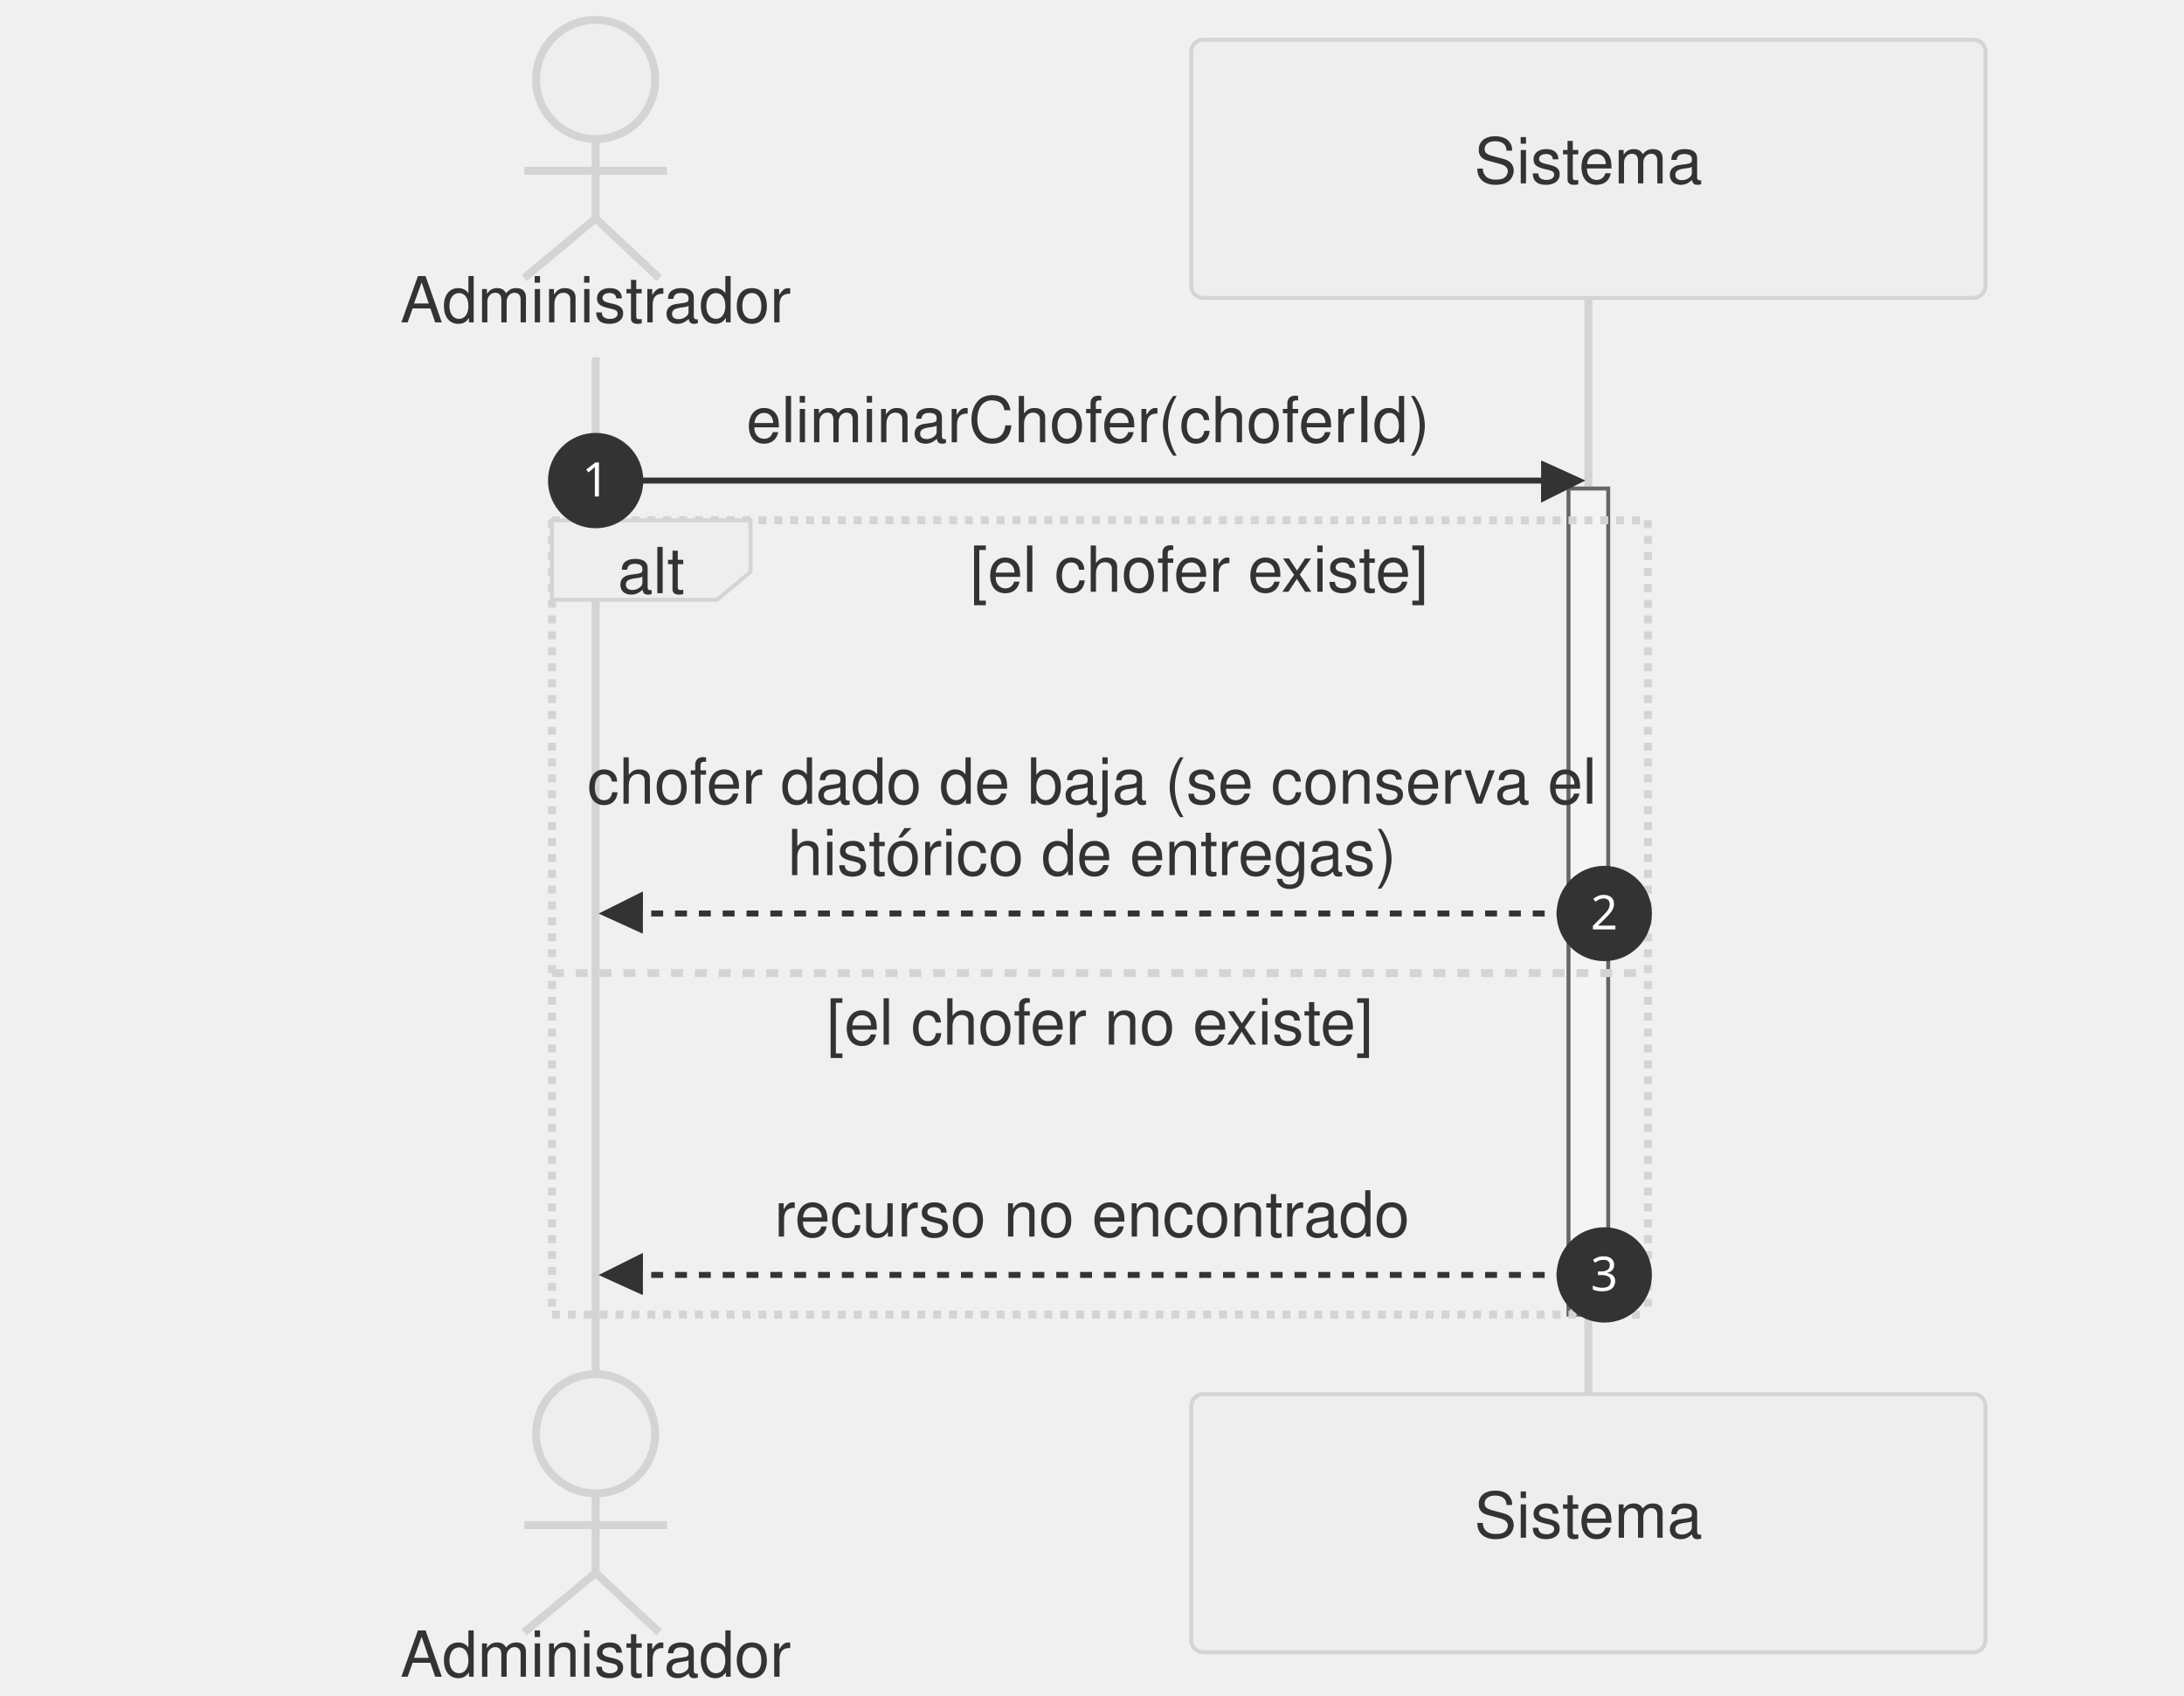
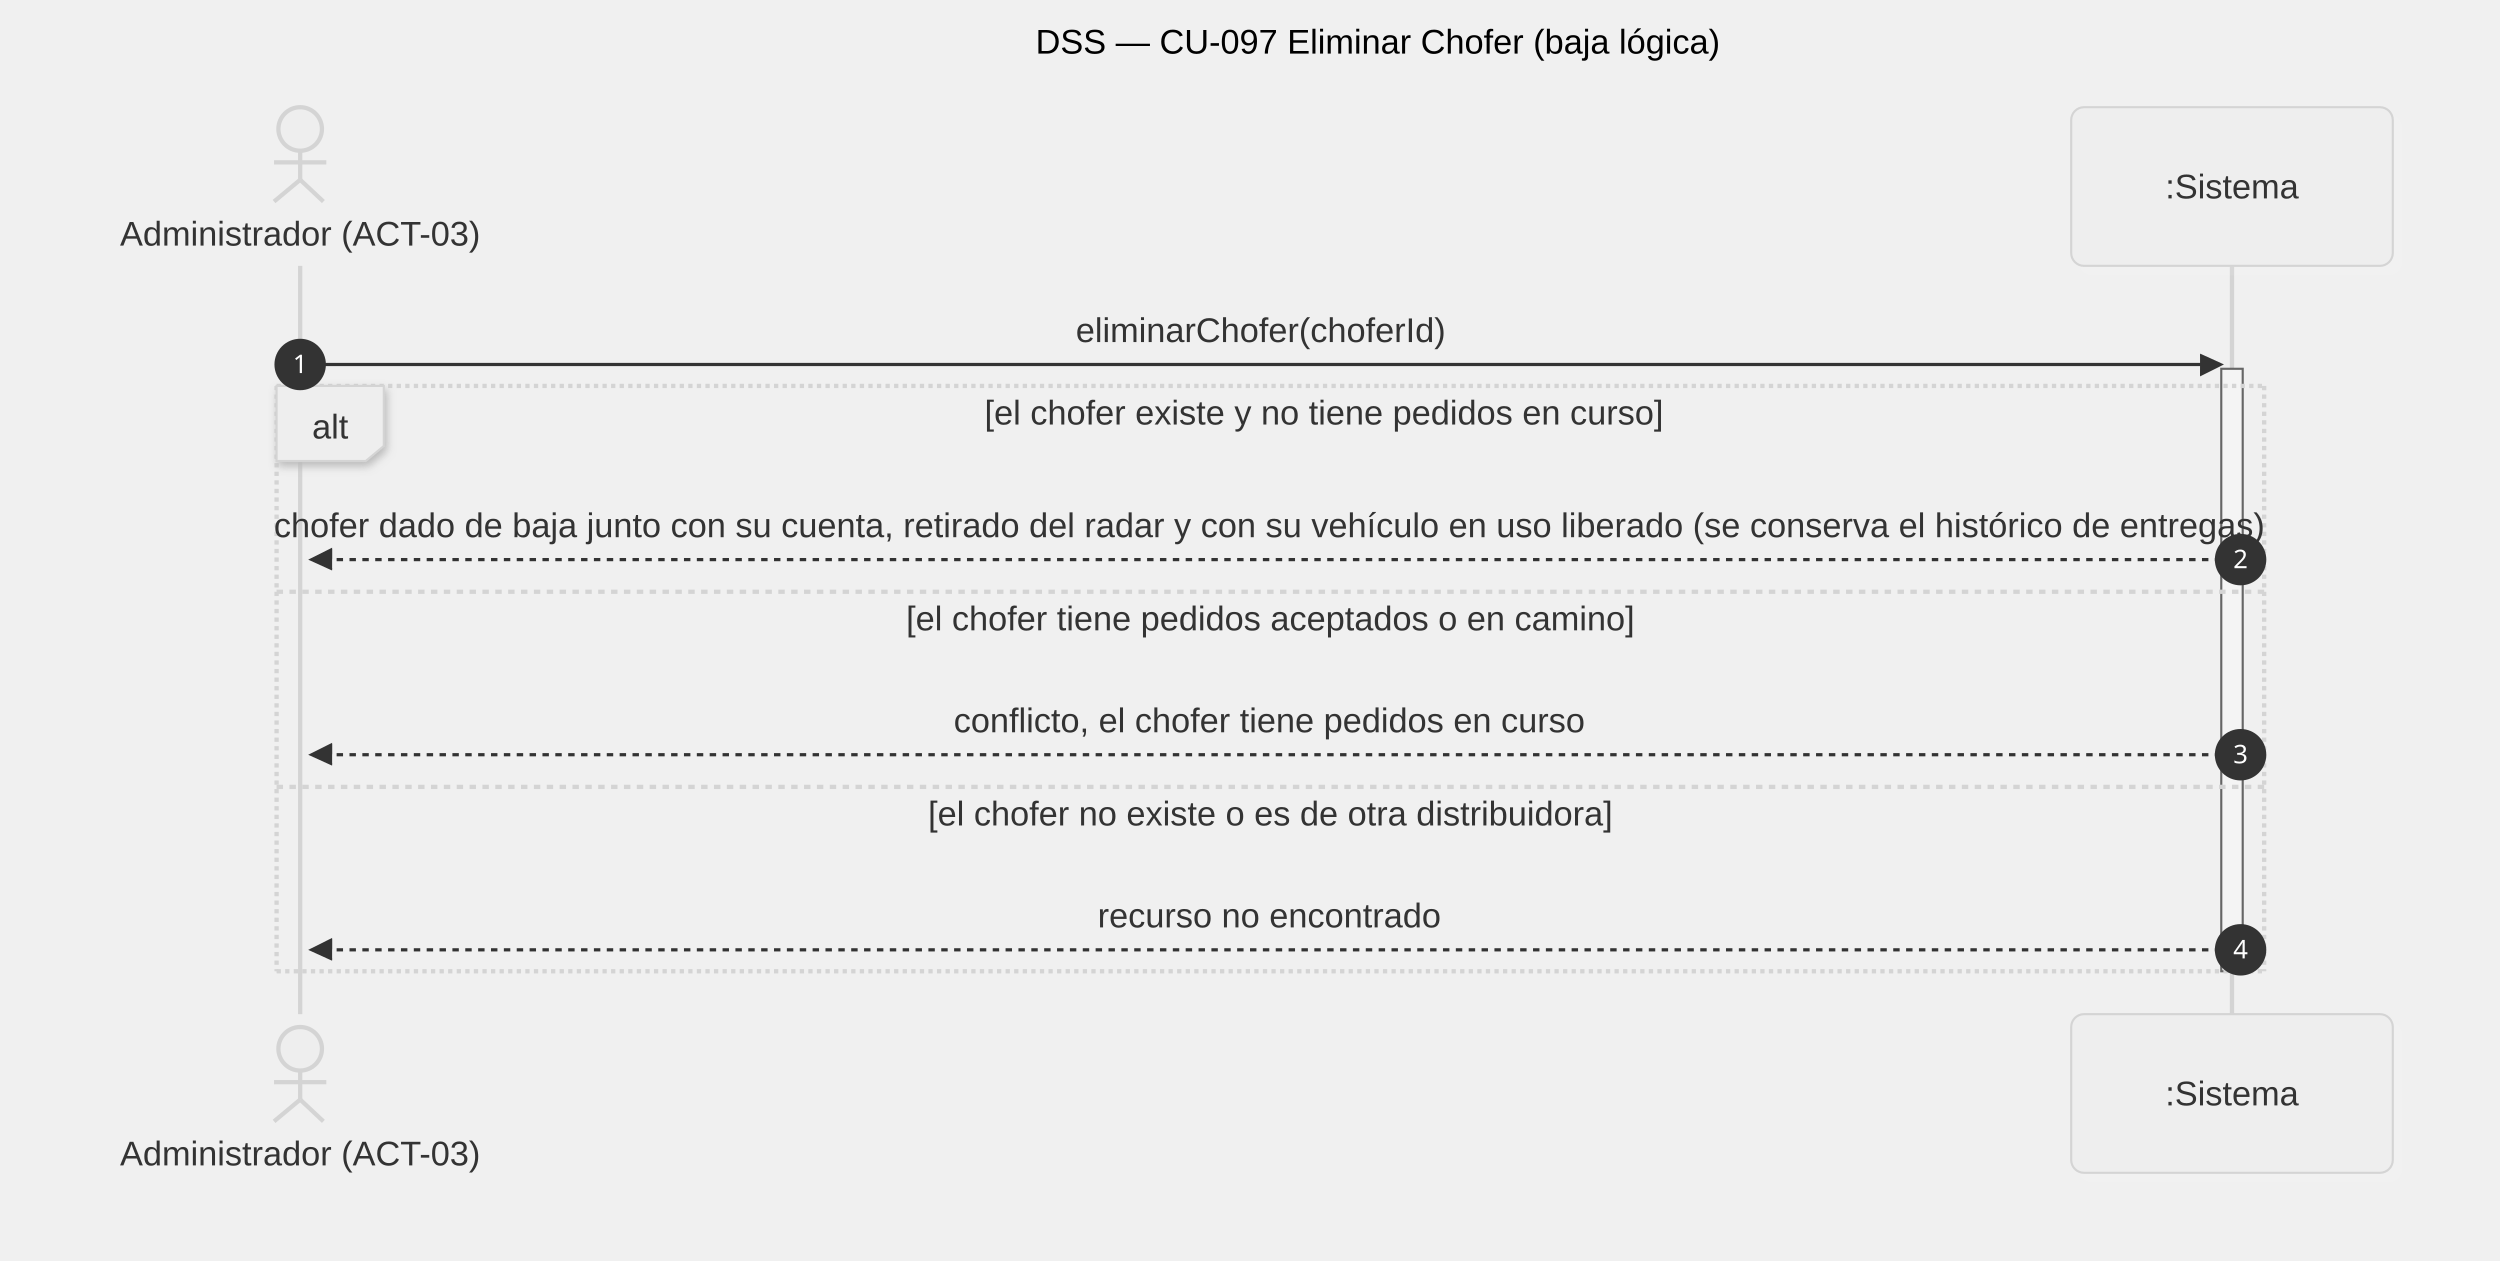
- <svg xmlns="http://www.w3.org/2000/svg" id="my-svg" width="550" height="427" viewBox="-50 -10 550 427" role="graphics-document document" aria-roledescription="sequence" style="background-color: transparent;">
+ <svg xmlns="http://www.w3.org/2000/svg" id="my-svg" width="100%" style="max-width: 1166px; background-color: transparent;" viewBox="-50 -50 1166 588" role="graphics-document document" aria-roledescription="sequence">
  <g>
-     <rect x="250" y="341" fill="#eaeaea" stroke="#666" width="200" height="65" name="SIS" rx="3" ry="3" class="actor actor-bottom" />
-     <text x="350" y="373.5" dominant-baseline="central" alignment-baseline="central" class="actor actor-box" style="text-anchor: middle; font-size: 16px; font-weight: 400; font-family: Helvetica, Arial, sans-serif;">
-       <tspan x="350" dy="0">Sistema</tspan>
+     <rect x="916" y="423" fill="#eaeaea" stroke="#666" width="150" height="74" name="SIS" rx="6" ry="6" class="actor actor-bottom" data-look="neo" filter="url(#my-svg-drop-shadow)" />
+     <text x="991" y="460" dominant-baseline="central" alignment-baseline="central" class="actor actor-box" style="text-anchor: middle; font-size: 16px; font-weight: 400;">
+       <tspan x="991" dy="0">:Sistema</tspan>
    </text>
  </g>
  <g />
  <g>
-     <line id="actor1" x1="350" y1="65" x2="350" y2="341" class="actor-line 200" stroke-width="0.5px" stroke="#999" name="SIS" data-et="life-line" data-id="SIS" />
-     <g id="root-1" data-et="participant" data-type="participant" data-id="SIS">
-       <rect x="250" y="0" fill="#eaeaea" stroke="#666" width="200" height="65" name="SIS" rx="3" ry="3" class="actor actor-top" />
-       <text x="350" y="32.5" dominant-baseline="central" alignment-baseline="central" class="actor actor-box" style="text-anchor: middle; font-size: 16px; font-weight: 400; font-family: Helvetica, Arial, sans-serif;">
-         <tspan x="350" dy="0">Sistema</tspan>
+     <line id="actor1" x1="991" y1="74" x2="991" y2="423" class="actor-line 200" stroke-width="0.5px" stroke="#999" name="SIS" data-et="life-line" data-id="SIS" />
+     <g id="root-1" data-look="neo" data-et="participant" data-type="participant" data-id="SIS">
+       <rect x="916" y="0" fill="#eaeaea" stroke="#666" width="150" height="74" name="SIS" rx="6" ry="6" class="actor actor-top" data-look="neo" filter="url(#my-svg-drop-shadow)" />
+       <text x="991" y="37" dominant-baseline="central" alignment-baseline="central" class="actor actor-box" style="text-anchor: middle; font-size: 16px; font-weight: 400;">
+         <tspan x="991" dy="0">:Sistema</tspan>
      </text>
    </g>
  </g>
  <g>
-     <line id="actor0" x1="100" y1="80" x2="100" y2="341" class="actor-line 200" stroke-width="0.5px" stroke="#999" name="ADM" data-et="life-line" data-id="ADM" />
+     <line id="actor0" x1="90" y1="74" x2="90" y2="423" class="actor-line 200" stroke-width="0.5px" stroke="#999" name="ADM" data-et="life-line" data-id="ADM" />
  </g>
-   <style>#my-svg{font-family:Helvetica,Arial,sans-serif;font-size:16px;fill:#000000;}@keyframes edge-animation-frame{from{stroke-dashoffset:0;}}@keyframes dash{to{stroke-dashoffset:0;}}#my-svg .edge-animation-slow{stroke-dasharray:9,5!important;stroke-dashoffset:900;animation:dash 50s linear infinite;stroke-linecap:round;}#my-svg .edge-animation-fast{stroke-dasharray:9,5!important;stroke-dashoffset:900;animation:dash 20s linear infinite;stroke-linecap:round;}#my-svg .error-icon{fill:#552222;}#my-svg .error-text{fill:#552222;stroke:#552222;}#my-svg .edge-thickness-normal{stroke-width:1px;}#my-svg .edge-thickness-thick{stroke-width:3.5px;}#my-svg .edge-pattern-solid{stroke-dasharray:0;}#my-svg .edge-thickness-invisible{stroke-width:0;fill:none;}#my-svg .edge-pattern-dashed{stroke-dasharray:3;}#my-svg .edge-pattern-dotted{stroke-dasharray:2;}#my-svg .marker{fill:#666;stroke:#666;}#my-svg .marker.cross{stroke:#666;}#my-svg svg{font-family:Helvetica,Arial,sans-serif;font-size:16px;}#my-svg p{margin:0;}#my-svg .actor{stroke:hsl(0, 0%, 83%);fill:#eee;stroke-width:1;}#my-svg rect.actor.outer-path[data-look="neo"]{filter:drop-shadow( 1px 2px 2px rgba(185,185,185,1));}#my-svg rect.note[data-look="neo"]{stroke:#999;fill:#666;filter:drop-shadow( 1px 2px 2px rgba(185,185,185,1));}#my-svg text.actor&gt;tspan{fill:#333;stroke:none;}#my-svg .actor-line{stroke:hsl(0, 0%, 83%);}#my-svg .innerArc{stroke-width:1.5;stroke-dasharray:none;}#my-svg .messageLine0{stroke-width:1.5;stroke-dasharray:none;stroke:#333;}#my-svg .messageLine1{stroke-width:1.5;stroke-dasharray:2,2;stroke:#333;}#my-svg [id$="-arrowhead"] path{fill:#333;stroke:#333;}#my-svg .sequenceNumber{fill:white;}#my-svg [id$="-sequencenumber"]{fill:#333;}#my-svg [id$="-crosshead"] path{fill:#333;stroke:#333;}#my-svg .messageText{fill:#333;stroke:none;}#my-svg .labelBox{stroke:hsl(0, 0%, 83%);fill:#eee;filter:none;}#my-svg .labelText,#my-svg .labelText&gt;tspan{fill:#333;stroke:none;}#my-svg .loopText,#my-svg .loopText&gt;tspan{fill:#333;stroke:none;}#my-svg .sectionTitle,#my-svg .sectionTitle&gt;tspan{fill:#333;stroke:none;}#my-svg .loopLine{stroke-width:2px;stroke-dasharray:2,2;stroke:hsl(0, 0%, 83%);fill:hsl(0, 0%, 83%);}#my-svg .note{stroke:#999;fill:#666;}#my-svg .noteText,#my-svg .noteText&gt;tspan{fill:#fff;stroke:none;font-weight:normal;}#my-svg .activation0{fill:#f4f4f4;stroke:#666;}#my-svg .activation1{fill:#f4f4f4;stroke:#666;}#my-svg .activation2{fill:#f4f4f4;stroke:#666;}#my-svg .actorPopupMenu{position:absolute;}#my-svg .actorPopupMenuPanel{position:absolute;fill:#eee;box-shadow:0px 8px 16px 0px rgba(0,0,0,0.2);filter:drop-shadow(3px 5px 2px rgb(0 0 0 / 0.4));}#my-svg .actor-man circle,#my-svg line{fill:#eee;stroke-width:2px;}#my-svg g rect.rect{filter:drop-shadow( 1px 2px 2px rgba(185,185,185,1));stroke:#999;}#my-svg .node .neo-node{stroke:#999;}#my-svg [data-look="neo"].node rect,#my-svg [data-look="neo"].cluster rect,#my-svg [data-look="neo"].node polygon{stroke:url(#my-svg-gradient);filter:drop-shadow( 1px 2px 2px rgba(185,185,185,1));}#my-svg [data-look="neo"].swimlane.cluster rect{filter:none;}#my-svg [data-look="neo"].node path{stroke:url(#my-svg-gradient);stroke-width:1px;}#my-svg [data-look="neo"].node .outer-path{filter:drop-shadow( 1px 2px 2px rgba(185,185,185,1));}#my-svg [data-look="neo"].node .neo-line path{stroke:#999;filter:none;}#my-svg [data-look="neo"].node circle{stroke:url(#my-svg-gradient);filter:drop-shadow( 1px 2px 2px rgba(185,185,185,1));}#my-svg [data-look="neo"].node circle .state-start{fill:#000000;}#my-svg [data-look="neo"].icon-shape .icon{fill:url(#my-svg-gradient);filter:drop-shadow( 1px 2px 2px rgba(185,185,185,1));}#my-svg [data-look="neo"].icon-shape .icon-neo path{stroke:url(#my-svg-gradient);filter:drop-shadow( 1px 2px 2px rgba(185,185,185,1));}#my-svg :root{--mermaid-font-family:Helvetica,Arial,sans-serif;}</style>
+   <style>#my-svg{font-family:"trebuchet ms",verdana,arial,sans-serif;font-size:16px;fill:#000000;}@keyframes edge-animation-frame{from{stroke-dashoffset:0;}}@keyframes dash{to{stroke-dashoffset:0;}}#my-svg .edge-animation-slow{stroke-dasharray:9,5!important;stroke-dashoffset:900;animation:dash 50s linear infinite;stroke-linecap:round;}#my-svg .edge-animation-fast{stroke-dasharray:9,5!important;stroke-dashoffset:900;animation:dash 20s linear infinite;stroke-linecap:round;}#my-svg .error-icon{fill:#552222;}#my-svg .error-text{fill:#552222;stroke:#552222;}#my-svg .edge-thickness-normal{stroke-width:1px;}#my-svg .edge-thickness-thick{stroke-width:3.5px;}#my-svg .edge-pattern-solid{stroke-dasharray:0;}#my-svg .edge-thickness-invisible{stroke-width:0;fill:none;}#my-svg .edge-pattern-dashed{stroke-dasharray:3;}#my-svg .edge-pattern-dotted{stroke-dasharray:2;}#my-svg .marker{fill:#666;stroke:#666;}#my-svg .marker.cross{stroke:#666;}#my-svg svg{font-family:"trebuchet ms",verdana,arial,sans-serif;font-size:16px;}#my-svg p{margin:0;}#my-svg .actor{stroke:hsl(0, 0%, 83%);fill:#eee;stroke-width:1;}#my-svg rect.actor.outer-path[data-look="neo"]{filter:drop-shadow( 1px 2px 2px rgba(185,185,185,1));}#my-svg rect.note[data-look="neo"]{stroke:#999;fill:#666;filter:drop-shadow( 1px 2px 2px rgba(185,185,185,1));}#my-svg text.actor&gt;tspan{fill:#333;stroke:none;}#my-svg .actor-line{stroke:hsl(0, 0%, 83%);}#my-svg .innerArc{stroke-width:1.5;stroke-dasharray:none;}#my-svg .messageLine0{stroke-width:1.5;stroke-dasharray:none;stroke:#333;}#my-svg .messageLine1{stroke-width:1.5;stroke-dasharray:2,2;stroke:#333;}#my-svg [id$="-arrowhead"] path{fill:#333;stroke:#333;}#my-svg .sequenceNumber{fill:white;}#my-svg [id$="-sequencenumber"]{fill:#333;}#my-svg [id$="-crosshead"] path{fill:#333;stroke:#333;}#my-svg .messageText{fill:#333;stroke:none;}#my-svg .labelBox{stroke:hsl(0, 0%, 83%);fill:#eee;filter:drop-shadow( 1px 2px 2px rgba(185,185,185,1));}#my-svg .labelText,#my-svg .labelText&gt;tspan{fill:#333;stroke:none;}#my-svg .loopText,#my-svg .loopText&gt;tspan{fill:#333;stroke:none;}#my-svg .sectionTitle,#my-svg .sectionTitle&gt;tspan{fill:#333;stroke:none;}#my-svg .loopLine{stroke-width:2px;stroke-dasharray:2,2;stroke:hsl(0, 0%, 83%);fill:hsl(0, 0%, 83%);}#my-svg .note{stroke:#999;fill:#666;}#my-svg .noteText,#my-svg .noteText&gt;tspan{fill:#fff;stroke:none;}#my-svg .activation0{fill:#f4f4f4;stroke:#666;}#my-svg .activation1{fill:#f4f4f4;stroke:#666;}#my-svg .activation2{fill:#f4f4f4;stroke:#666;}#my-svg .actorPopupMenu{position:absolute;}#my-svg .actorPopupMenuPanel{position:absolute;fill:#eee;box-shadow:0px 8px 16px 0px rgba(0,0,0,0.2);filter:drop-shadow(3px 5px 2px rgb(0 0 0 / 0.4));}#my-svg .actor-man circle,#my-svg line{fill:#eee;stroke-width:2px;}#my-svg g rect.rect{filter:drop-shadow( 1px 2px 2px rgba(185,185,185,1));stroke:#999;}#my-svg .node .neo-node{stroke:#999;}#my-svg [data-look="neo"].node rect,#my-svg [data-look="neo"].cluster rect,#my-svg [data-look="neo"].node polygon{stroke:url(#my-svg-gradient);filter:drop-shadow( 1px 2px 2px rgba(185,185,185,1));}#my-svg [data-look="neo"].swimlane.cluster rect{filter:none;}#my-svg [data-look="neo"].node path{stroke:url(#my-svg-gradient);stroke-width:1px;}#my-svg [data-look="neo"].node .outer-path{filter:drop-shadow( 1px 2px 2px rgba(185,185,185,1));}#my-svg [data-look="neo"].node .neo-line path{stroke:#999;filter:none;}#my-svg [data-look="neo"].node circle{stroke:url(#my-svg-gradient);filter:drop-shadow( 1px 2px 2px rgba(185,185,185,1));}#my-svg [data-look="neo"].node circle .state-start{fill:#000000;}#my-svg [data-look="neo"].icon-shape .icon{fill:url(#my-svg-gradient);filter:drop-shadow( 1px 2px 2px rgba(185,185,185,1));}#my-svg [data-look="neo"].icon-shape .icon-neo path{stroke:url(#my-svg-gradient);filter:drop-shadow( 1px 2px 2px rgba(185,185,185,1));}#my-svg :root{--mermaid-font-family:"trebuchet ms",verdana,arial,sans-serif;}</style>
  <g />
  <defs>
    <symbol id="my-svg-computer" width="24" height="24">
      <path transform="scale(.5)" d="M2 2v13h20v-13h-20zm18 11h-16v-9h16v9zm-10.228 6l.466-1h3.524l.467 1h-4.457zm14.228 3h-24l2-6h2.104l-1.33 4h18.45l-1.297-4h2.073l2 6zm-5-10h-14v-7h14v7z" />
    </symbol>
  </defs>
  <defs>
    <symbol id="my-svg-database" fill-rule="evenodd" clip-rule="evenodd">
      <path transform="scale(.5)" d="M12.258.001l.256.004.255.005.253.008.251.01.249.012.247.015.246.016.242.019.241.02.239.023.236.024.233.027.231.028.229.031.225.032.223.034.22.036.217.038.214.04.211.041.208.043.205.045.201.046.198.048.194.05.191.051.187.053.183.054.18.056.175.057.172.059.168.06.163.061.16.063.155.064.15.066.074.033.073.033.071.034.07.034.069.035.068.035.067.035.066.035.064.036.064.036.062.036.06.036.06.037.058.037.058.037.055.038.055.038.053.038.052.038.051.039.05.039.048.039.047.039.045.04.044.04.043.04.041.04.04.041.039.041.037.041.036.041.034.041.033.042.032.042.03.042.029.042.027.042.026.043.024.043.023.043.021.043.02.043.018.044.017.043.015.044.013.044.012.044.011.045.009.044.007.045.006.045.004.045.002.045.001.045v17l-.001.045-.002.045-.004.045-.006.045-.007.045-.009.044-.011.045-.012.044-.013.044-.015.044-.017.043-.018.044-.02.043-.021.043-.023.043-.024.043-.026.043-.027.042-.029.042-.03.042-.032.042-.033.042-.034.041-.036.041-.037.041-.039.041-.04.041-.041.04-.043.04-.044.04-.045.04-.047.039-.048.039-.05.039-.051.039-.052.038-.053.038-.055.038-.055.038-.058.037-.058.037-.06.037-.06.036-.062.036-.064.036-.064.036-.066.035-.067.035-.068.035-.069.035-.07.034-.071.034-.073.033-.074.033-.15.066-.155.064-.16.063-.163.061-.168.06-.172.059-.175.057-.18.056-.183.054-.187.053-.191.051-.194.05-.198.048-.201.046-.205.045-.208.043-.211.041-.214.04-.217.038-.22.036-.223.034-.225.032-.229.031-.231.028-.233.027-.236.024-.239.023-.241.02-.242.019-.246.016-.247.015-.249.012-.251.01-.253.008-.255.005-.256.004-.258.001-.258-.001-.256-.004-.255-.005-.253-.008-.251-.01-.249-.012-.247-.015-.245-.016-.243-.019-.241-.02-.238-.023-.236-.024-.234-.027-.231-.028-.228-.031-.226-.032-.223-.034-.22-.036-.217-.038-.214-.04-.211-.041-.208-.043-.204-.045-.201-.046-.198-.048-.195-.05-.19-.051-.187-.053-.184-.054-.179-.056-.176-.057-.172-.059-.167-.06-.164-.061-.159-.063-.155-.064-.151-.066-.074-.033-.072-.033-.072-.034-.07-.034-.069-.035-.068-.035-.067-.035-.066-.035-.064-.036-.063-.036-.062-.036-.061-.036-.06-.037-.058-.037-.057-.037-.056-.038-.055-.038-.053-.038-.052-.038-.051-.039-.049-.039-.049-.039-.046-.039-.046-.04-.044-.04-.043-.04-.041-.04-.04-.041-.039-.041-.037-.041-.036-.041-.034-.041-.033-.042-.032-.042-.03-.042-.029-.042-.027-.042-.026-.043-.024-.043-.023-.043-.021-.043-.02-.043-.018-.044-.017-.043-.015-.044-.013-.044-.012-.044-.011-.045-.009-.044-.007-.045-.006-.045-.004-.045-.002-.045-.001-.045v-17l.001-.045.002-.045.004-.045.006-.045.007-.045.009-.044.011-.045.012-.044.013-.044.015-.044.017-.043.018-.044.02-.043.021-.043.023-.043.024-.043.026-.043.027-.042.029-.042.03-.042.032-.042.033-.042.034-.041.036-.041.037-.041.039-.041.04-.041.041-.04.043-.04.044-.04.046-.04.046-.039.049-.039.049-.039.051-.039.052-.038.053-.038.055-.038.056-.038.057-.037.058-.037.06-.037.061-.036.062-.036.063-.036.064-.036.066-.035.067-.035.068-.035.069-.035.07-.034.072-.034.072-.033.074-.033.151-.066.155-.064.159-.063.164-.061.167-.06.172-.059.176-.057.179-.056.184-.054.187-.053.19-.051.195-.05.198-.048.201-.046.204-.045.208-.043.211-.041.214-.04.217-.038.22-.036.223-.034.226-.032.228-.031.231-.028.234-.027.236-.024.238-.023.241-.02.243-.019.245-.016.247-.015.249-.012.251-.01.253-.008.255-.005.256-.004.258-.001.258.001zm-9.258 20.499v.01l.001.021.003.021.004.022.005.021.006.022.007.022.009.023.01.022.011.023.012.023.013.023.015.023.016.024.017.023.018.024.019.024.021.024.022.025.023.024.024.025.052.049.056.05.061.051.066.051.07.051.075.051.079.052.084.052.088.052.092.052.097.052.102.051.105.052.11.052.114.051.119.051.123.051.127.05.131.05.135.05.139.048.144.049.147.047.152.047.155.047.16.045.163.045.167.043.171.043.176.041.178.041.183.039.187.039.19.037.194.035.197.035.202.033.204.031.209.03.212.029.216.027.219.025.222.024.226.021.23.02.233.018.236.016.24.015.243.012.246.01.249.008.253.005.256.004.259.001.26-.001.257-.004.254-.005.25-.008.247-.011.244-.012.241-.014.237-.016.233-.018.231-.021.226-.021.224-.024.22-.026.216-.027.212-.028.21-.031.205-.031.202-.034.198-.034.194-.036.191-.037.187-.039.183-.04.179-.04.175-.042.172-.043.168-.044.163-.045.16-.046.155-.046.152-.047.148-.048.143-.049.139-.049.136-.05.131-.05.126-.05.123-.051.118-.052.114-.051.11-.052.106-.052.101-.052.096-.052.092-.052.088-.053.083-.051.079-.052.074-.052.07-.051.065-.051.06-.051.056-.05.051-.05.023-.024.023-.025.021-.024.02-.024.019-.024.018-.024.017-.024.015-.023.014-.024.013-.023.012-.023.01-.023.01-.022.008-.022.006-.022.006-.022.004-.022.004-.021.001-.021.001-.021v-4.127l-.077.055-.08.053-.083.054-.085.053-.087.052-.09.052-.093.051-.095.05-.097.05-.1.049-.102.049-.105.048-.106.047-.109.047-.111.046-.114.045-.115.045-.118.044-.12.043-.122.042-.124.042-.126.041-.128.04-.13.04-.132.038-.134.038-.135.037-.138.037-.139.035-.142.035-.143.034-.144.033-.147.032-.148.031-.15.03-.151.03-.153.029-.154.027-.156.027-.158.026-.159.025-.161.024-.162.023-.163.022-.165.021-.166.02-.167.019-.169.018-.169.017-.171.016-.173.015-.173.014-.175.013-.175.012-.177.011-.178.01-.179.008-.179.008-.181.006-.182.005-.182.004-.184.003-.184.002h-.37l-.184-.002-.184-.003-.182-.004-.182-.005-.181-.006-.179-.008-.179-.008-.178-.01-.176-.011-.176-.012-.175-.013-.173-.014-.172-.015-.171-.016-.17-.017-.169-.018-.167-.019-.166-.02-.165-.021-.163-.022-.162-.023-.161-.024-.159-.025-.157-.026-.156-.027-.155-.027-.153-.029-.151-.03-.15-.03-.148-.031-.146-.032-.145-.033-.143-.034-.141-.035-.14-.035-.137-.037-.136-.037-.134-.038-.132-.038-.13-.04-.128-.04-.126-.041-.124-.042-.122-.042-.12-.044-.117-.043-.116-.045-.113-.045-.112-.046-.109-.047-.106-.047-.105-.048-.102-.049-.1-.049-.097-.05-.095-.05-.093-.052-.09-.051-.087-.052-.085-.053-.083-.054-.08-.054-.077-.054v4.127zm0-5.654v.011l.001.021.003.021.004.021.005.022.006.022.007.022.009.022.01.022.011.023.012.023.013.023.015.024.016.023.017.024.018.024.019.024.021.024.022.024.023.025.024.024.052.05.056.05.061.05.066.051.07.051.075.052.079.051.084.052.088.052.092.052.097.052.102.052.105.052.11.051.114.051.119.052.123.05.127.051.131.05.135.049.139.049.144.048.147.048.152.047.155.046.16.045.163.045.167.044.171.042.176.042.178.04.183.04.187.038.19.037.194.036.197.034.202.033.204.032.209.03.212.028.216.027.219.025.222.024.226.022.23.02.233.018.236.016.24.014.243.012.246.01.249.008.253.006.256.003.259.001.26-.001.257-.003.254-.006.25-.008.247-.01.244-.012.241-.015.237-.016.233-.018.231-.02.226-.022.224-.024.22-.025.216-.027.212-.029.21-.03.205-.032.202-.033.198-.035.194-.036.191-.037.187-.039.183-.039.179-.041.175-.042.172-.043.168-.044.163-.045.16-.045.155-.047.152-.047.148-.048.143-.048.139-.05.136-.049.131-.05.126-.051.123-.051.118-.051.114-.052.11-.052.106-.052.101-.052.096-.052.092-.052.088-.052.083-.052.079-.052.074-.051.07-.052.065-.051.06-.05.056-.051.051-.049.023-.025.023-.024.021-.025.02-.024.019-.024.018-.024.017-.024.015-.023.014-.023.013-.024.012-.022.01-.023.01-.023.008-.022.006-.022.006-.022.004-.021.004-.022.001-.021.001-.021v-4.139l-.077.054-.08.054-.083.054-.085.052-.087.053-.09.051-.093.051-.095.051-.097.05-.1.049-.102.049-.105.048-.106.047-.109.047-.111.046-.114.045-.115.044-.118.044-.12.044-.122.042-.124.042-.126.041-.128.04-.13.039-.132.039-.134.038-.135.037-.138.036-.139.036-.142.035-.143.033-.144.033-.147.033-.148.031-.15.03-.151.03-.153.028-.154.028-.156.027-.158.026-.159.025-.161.024-.162.023-.163.022-.165.021-.166.02-.167.019-.169.018-.169.017-.171.016-.173.015-.173.014-.175.013-.175.012-.177.011-.178.009-.179.009-.179.007-.181.007-.182.005-.182.004-.184.003-.184.002h-.37l-.184-.002-.184-.003-.182-.004-.182-.005-.181-.007-.179-.007-.179-.009-.178-.009-.176-.011-.176-.012-.175-.013-.173-.014-.172-.015-.171-.016-.17-.017-.169-.018-.167-.019-.166-.02-.165-.021-.163-.022-.162-.023-.161-.024-.159-.025-.157-.026-.156-.027-.155-.028-.153-.028-.151-.03-.15-.03-.148-.031-.146-.033-.145-.033-.143-.033-.141-.035-.14-.036-.137-.036-.136-.037-.134-.038-.132-.039-.13-.039-.128-.04-.126-.041-.124-.042-.122-.043-.12-.043-.117-.044-.116-.044-.113-.046-.112-.046-.109-.046-.106-.047-.105-.048-.102-.049-.1-.049-.097-.05-.095-.051-.093-.051-.09-.051-.087-.053-.085-.052-.083-.054-.08-.054-.077-.054v4.139zm0-5.666v.011l.001.02.003.022.004.021.005.022.006.021.007.022.009.023.01.022.011.023.012.023.013.023.015.023.016.024.017.024.018.023.019.024.021.025.022.024.023.024.024.025.052.05.056.05.061.05.066.051.07.051.075.052.079.051.084.052.088.052.092.052.097.052.102.052.105.051.11.052.114.051.119.051.123.051.127.05.131.05.135.05.139.049.144.048.147.048.152.047.155.046.16.045.163.045.167.043.171.043.176.042.178.04.183.04.187.038.19.037.194.036.197.034.202.033.204.032.209.03.212.028.216.027.219.025.222.024.226.021.23.02.233.018.236.017.24.014.243.012.246.01.249.008.253.006.256.003.259.001.26-.001.257-.003.254-.006.25-.008.247-.01.244-.013.241-.014.237-.016.233-.018.231-.02.226-.022.224-.024.22-.025.216-.027.212-.029.21-.03.205-.032.202-.033.198-.035.194-.036.191-.037.187-.039.183-.039.179-.041.175-.042.172-.043.168-.044.163-.045.16-.045.155-.047.152-.047.148-.048.143-.049.139-.049.136-.049.131-.051.126-.05.123-.051.118-.052.114-.051.11-.052.106-.052.101-.052.096-.052.092-.052.088-.052.083-.052.079-.052.074-.052.07-.051.065-.051.06-.051.056-.05.051-.049.023-.025.023-.025.021-.024.02-.024.019-.024.018-.024.017-.024.015-.023.014-.024.013-.023.012-.023.01-.022.01-.023.008-.022.006-.022.006-.022.004-.022.004-.021.001-.021.001-.021v-4.153l-.077.054-.08.054-.083.053-.085.053-.087.053-.09.051-.093.051-.095.051-.097.05-.1.049-.102.048-.105.048-.106.048-.109.046-.111.046-.114.046-.115.044-.118.044-.12.043-.122.043-.124.042-.126.041-.128.04-.13.039-.132.039-.134.038-.135.037-.138.036-.139.036-.142.034-.143.034-.144.033-.147.032-.148.032-.15.03-.151.03-.153.028-.154.028-.156.027-.158.026-.159.024-.161.024-.162.023-.163.023-.165.021-.166.02-.167.019-.169.018-.169.017-.171.016-.173.015-.173.014-.175.013-.175.012-.177.01-.178.01-.179.009-.179.007-.181.006-.182.006-.182.004-.184.003-.184.001-.185.001-.185-.001-.184-.001-.184-.003-.182-.004-.182-.006-.181-.006-.179-.007-.179-.009-.178-.01-.176-.01-.176-.012-.175-.013-.173-.014-.172-.015-.171-.016-.17-.017-.169-.018-.167-.019-.166-.02-.165-.021-.163-.023-.162-.023-.161-.024-.159-.024-.157-.026-.156-.027-.155-.028-.153-.028-.151-.03-.15-.03-.148-.032-.146-.032-.145-.033-.143-.034-.141-.034-.14-.036-.137-.036-.136-.037-.134-.038-.132-.039-.13-.039-.128-.041-.126-.041-.124-.041-.122-.043-.12-.043-.117-.044-.116-.044-.113-.046-.112-.046-.109-.046-.106-.048-.105-.048-.102-.048-.1-.05-.097-.049-.095-.051-.093-.051-.09-.052-.087-.052-.085-.053-.083-.053-.08-.054-.077-.054v4.153zm8.74-8.179l-.257.004-.254.005-.25.008-.247.011-.244.012-.241.014-.237.016-.233.018-.231.021-.226.022-.224.023-.22.026-.216.027-.212.028-.21.031-.205.032-.202.033-.198.034-.194.036-.191.038-.187.038-.183.04-.179.041-.175.042-.172.043-.168.043-.163.045-.16.046-.155.046-.152.048-.148.048-.143.048-.139.049-.136.05-.131.05-.126.051-.123.051-.118.051-.114.052-.11.052-.106.052-.101.052-.096.052-.092.052-.088.052-.083.052-.079.052-.074.051-.07.052-.065.051-.06.05-.056.05-.051.05-.023.025-.023.024-.021.024-.02.025-.019.024-.018.024-.017.023-.015.024-.014.023-.013.023-.012.023-.01.023-.01.022-.008.022-.006.023-.006.021-.004.022-.004.021-.001.021-.001.021.001.021.001.021.004.021.004.022.006.021.006.023.008.022.01.022.01.023.012.023.013.023.014.023.015.024.017.023.018.024.019.024.02.025.021.024.023.024.023.025.051.05.056.05.06.05.065.051.07.052.074.051.079.052.083.052.088.052.092.052.096.052.101.052.106.052.11.052.114.052.118.051.123.051.126.051.131.05.136.05.139.049.143.048.148.048.152.048.155.046.16.046.163.045.168.043.172.043.175.042.179.041.183.04.187.038.191.038.194.036.198.034.202.033.205.032.21.031.212.028.216.027.22.026.224.023.226.022.231.021.233.018.237.016.241.014.244.012.247.011.25.008.254.005.257.004.26.001.26-.001.257-.004.254-.005.25-.008.247-.011.244-.012.241-.014.237-.016.233-.018.231-.021.226-.022.224-.023.22-.026.216-.027.212-.028.21-.031.205-.032.202-.033.198-.034.194-.036.191-.038.187-.038.183-.04.179-.041.175-.042.172-.043.168-.043.163-.045.16-.046.155-.046.152-.048.148-.048.143-.048.139-.049.136-.05.131-.05.126-.051.123-.051.118-.051.114-.052.11-.052.106-.052.101-.052.096-.052.092-.052.088-.052.083-.052.079-.052.074-.051.07-.052.065-.051.06-.05.056-.05.051-.05.023-.025.023-.024.021-.024.02-.025.019-.024.018-.024.017-.023.015-.024.014-.023.013-.023.012-.023.01-.023.01-.022.008-.022.006-.023.006-.021.004-.022.004-.021.001-.021.001-.021-.001-.021-.001-.021-.004-.021-.004-.022-.006-.021-.006-.023-.008-.022-.01-.022-.01-.023-.012-.023-.013-.023-.014-.023-.015-.024-.017-.023-.018-.024-.019-.024-.02-.025-.021-.024-.023-.024-.023-.025-.051-.05-.056-.05-.06-.05-.065-.051-.07-.052-.074-.051-.079-.052-.083-.052-.088-.052-.092-.052-.096-.052-.101-.052-.106-.052-.11-.052-.114-.052-.118-.051-.123-.051-.126-.051-.131-.05-.136-.05-.139-.049-.143-.048-.148-.048-.152-.048-.155-.046-.16-.046-.163-.045-.168-.043-.172-.043-.175-.042-.179-.041-.183-.04-.187-.038-.191-.038-.194-.036-.198-.034-.202-.033-.205-.032-.21-.031-.212-.028-.216-.027-.22-.026-.224-.023-.226-.022-.231-.021-.233-.018-.237-.016-.241-.014-.244-.012-.247-.011-.25-.008-.254-.005-.257-.004-.26-.001-.26.001z" />
    </symbol>
  </defs>
  <defs>
    <symbol id="my-svg-clock" width="24" height="24">
      <path transform="scale(.5)" d="M12 2c5.514 0 10 4.486 10 10s-4.486 10-10 10-10-4.486-10-10 4.486-10 10-10zm0-2c-6.627 0-12 5.373-12 12s5.373 12 12 12 12-5.373 12-12-5.373-12-12-12zm5.848 12.459c.202.038.202.333.001.372-1.907.361-6.045 1.111-6.547 1.111-.719 0-1.301-.582-1.301-1.301 0-.512.77-5.447 1.125-7.445.034-.192.312-.181.343.014l.985 6.238 5.394 1.011z" />
    </symbol>
  </defs>
  <defs>
    <marker id="my-svg-arrowhead" refX="7.9" refY="5" markerUnits="userSpaceOnUse" markerWidth="12" markerHeight="12" orient="auto-start-reverse">
      <path d="M -1 0 L 10 5 L 0 10 z" />
    </marker>
  </defs>
  <defs>
    <marker id="my-svg-crosshead" markerWidth="15" markerHeight="8" orient="auto" refX="4" refY="4.5">
      <path fill="none" stroke="#000000" stroke-width="1pt" d="M 1,2 L 6,7 M 6,2 L 1,7" style="stroke-dasharray: 0, 0;" />
    </marker>
  </defs>
  <defs>
    <marker id="my-svg-filled-head" refX="15.5" refY="7" markerWidth="20" markerHeight="28" orient="auto">
      <path d="M 18,7 L9,13 L14,7 L9,1 Z" />
    </marker>
  </defs>
  <defs>
    <marker id="my-svg-sequencenumber" refX="15" refY="15" markerWidth="60" markerHeight="40" orient="auto">
      <circle cx="15" cy="15" r="6" />
    </marker>
  </defs>
  <defs>
    <marker id="my-svg-solidTopArrowHead" refX="7.9" refY="7.25" markerUnits="userSpaceOnUse" markerWidth="12" markerHeight="12" orient="auto-start-reverse">
      <path d="M 0 0 L 10 8 L 0 8 z" />
    </marker>
  </defs>
  <defs>
    <marker id="my-svg-solidBottomArrowHead" refX="7.9" refY="0.75" markerUnits="userSpaceOnUse" markerWidth="12" markerHeight="12" orient="auto-start-reverse">
      <path d="M 0 0 L 10 0 L 0 8 z" />
    </marker>
  </defs>
  <defs>
    <marker id="my-svg-stickTopArrowHead" refX="7.5" refY="7" markerUnits="userSpaceOnUse" markerWidth="12" markerHeight="12" orient="auto-start-reverse">
      <path d="M 0 0 L 7 7" stroke="black" stroke-width="1.5" fill="none" />
    </marker>
  </defs>
  <defs>
    <marker id="my-svg-stickBottomArrowHead" refX="7.5" refY="0" markerUnits="userSpaceOnUse" markerWidth="12" markerHeight="12" orient="auto-start-reverse">
      <path d="M 0 7 L 7 0" stroke="black" stroke-width="1.5" fill="none" />
    </marker>
  </defs>
+   <defs>
+     <filter id="my-svg-drop-shadow" height="130%" width="130%">
+       <feDropShadow dx="4" dy="4" stdDeviation="0" flood-opacity="0.06" flood-color="#FFFFFF" />
+     </filter>
+   </defs>
  <g>
-     <rect x="345" y="113" fill="#EDF2AE" stroke="#666" width="10" height="208" class="activation0" />
+     <rect x="986" y="122" fill="#EDF2AE" stroke="#666" width="10" height="281" class="activation0" data-look="neo" />
  </g>
-   <g data-et="control-structure" data-id="i7">
-     <line x1="89" y1="121" x2="365" y2="121" class="loopLine" />
-     <line x1="365" y1="121" x2="365" y2="321" class="loopLine" />
-     <line x1="89" y1="321" x2="365" y2="321" class="loopLine" />
-     <line x1="89" y1="121" x2="89" y2="321" class="loopLine" />
-     <line x1="89" y1="235" x2="365" y2="235" class="loopLine" style="stroke-dasharray: 3, 3;" />
-     <polygon points="89,121 139,121 139,134 130.6,141 89,141" class="labelBox" />
-     <text x="114" y="134" text-anchor="middle" dominant-baseline="middle" alignment-baseline="middle" class="labelText" style="font-family: Helvetica, Arial, sans-serif; font-size: 16px; font-weight: 400;">alt</text>
-     <text x="252" y="139" text-anchor="middle" class="loopText" style="font-family: Helvetica, Arial, sans-serif; font-size: 16px; font-weight: 400;">
-       <tspan x="252">[el chofer existe]</tspan>
+   <g data-et="control-structure" data-id="i9">
+     <line x1="79" y1="130" x2="1006" y2="130" class="loopLine" />
+     <line x1="1006" y1="130" x2="1006" y2="403" class="loopLine" />
+     <line x1="79" y1="403" x2="1006" y2="403" class="loopLine" />
+     <line x1="79" y1="130" x2="79" y2="403" class="loopLine" />
+     <line x1="79" y1="226" x2="1006" y2="226" class="loopLine" style="stroke-dasharray: 3, 3;" />
+     <line x1="79" y1="317" x2="1006" y2="317" class="loopLine" style="stroke-dasharray: 3, 3;" />
+     <polygon points="79,130 129,130 129,158 120.6,165 79,165" class="labelBox" />
+     <text x="104" y="150" text-anchor="middle" dominant-baseline="middle" alignment-baseline="middle" class="labelText" style="font-size: 16px; font-weight: 400;">alt</text>
+     <text x="567.5" y="148" text-anchor="middle" class="loopText" style="font-size: 16px; font-weight: 400;">
+       <tspan x="567.5">[el chofer existe y no tiene pedidos en curso]</tspan>
    </text>
-     <text x="227" y="253" text-anchor="middle" class="sectionTitle" style="font-family: Helvetica, Arial, sans-serif; font-size: 16px; font-weight: 400;">[el chofer no existe]</text>
+     <text x="542.5" y="244" text-anchor="middle" class="sectionTitle" style="font-size: 16px; font-weight: 400;">[el chofer tiene pedidos aceptados o en camino]</text>
+     <text x="542.5" y="335" text-anchor="middle" class="sectionTitle" style="font-size: 16px; font-weight: 400;">[el chofer no existe o es de otra distribuidora]</text>
  </g>
  <g class="actor-man actor-top" name="ADM" data-et="participant" data-type="actor" data-id="ADM" style="stroke: rgb(212, 212, 212);">
-     <line id="actor-man-torso0" x1="100" y1="25" x2="100" y2="45" />
-     <line id="actor-man-arms0" x1="82" y1="33" x2="118" y2="33" />
-     <line x1="82" y1="60" x2="100" y2="45" />
-     <line x1="100" y1="45" x2="116" y2="60" />
-     <circle cx="100" cy="10" r="15" width="200" height="65" />
-     <text x="100" y="67.5" dominant-baseline="central" alignment-baseline="central" class="actor actor-man" style="text-anchor: middle; font-size: 16px; font-weight: 400; font-family: Helvetica, Arial, sans-serif;">
-       <tspan x="100" dy="0">Administrador</tspan>
+     <line id="actor-man-torso0" x1="90" y1="20.308" x2="90" y2="33.846" />
+     <line id="actor-man-arms0" x1="77.815" y1="25.723" x2="102.185" y2="25.723" />
+     <line x1="77.815" y1="44" x2="90" y2="33.846" />
+     <line x1="90" y1="33.846" x2="100.831" y2="44" />
+     <circle cx="90" cy="10.154" r="10.154" width="180" height="74" />
+     <text x="90" y="59" dominant-baseline="central" alignment-baseline="central" class="actor actor-man" style="text-anchor: middle; font-size: 16px; font-weight: 400;">
+       <tspan x="90" dy="0">Administrador (ACT-03)</tspan>
    </text>
  </g>
-   <text x="224" y="80" text-anchor="middle" dominant-baseline="middle" alignment-baseline="middle" class="messageText" dy="1em" style="font-family: Helvetica, Arial, sans-serif; font-size: 16px; font-weight: 400;">eliminarChofer(choferId)</text>
-   <line x1="107" y1="111" x2="346" y2="111" class="messageLine0" data-et="message" data-id="i1" data-from="ADM" data-to="SIS" stroke-width="2" stroke="none" marker-end="url(#my-svg-arrowhead)" style="fill: none;" />
-   <line x1="100" y1="111" x2="100" y2="111" stroke-width="0" marker-start="url(#my-svg-sequencenumber)" />
-   <text x="100" y="115" font-family="sans-serif" font-size="12px" text-anchor="middle" class="sequenceNumber">1</text>
-   <text x="225" y="171" text-anchor="middle" dominant-baseline="middle" alignment-baseline="middle" class="messageText" dy="1em" style="font-family: Helvetica, Arial, sans-serif; font-size: 16px; font-weight: 400;">chofer dado de baja (se conserva el</text>
-   <text x="225" y="189" text-anchor="middle" dominant-baseline="middle" alignment-baseline="middle" class="messageText" dy="1em" style="font-family: Helvetica, Arial, sans-serif; font-size: 16px; font-weight: 400;">histórico de entregas)</text>
-   <line x1="351" y1="220" x2="104" y2="220" class="messageLine1" data-et="message" data-id="i4" data-from="SIS" data-to="ADM" stroke-width="2" stroke="none" marker-end="url(#my-svg-arrowhead)" style="stroke-dasharray: 3, 3; fill: none;" />
-   <line x1="354" y1="220" x2="354" y2="220" stroke-width="0" marker-start="url(#my-svg-sequencenumber)" />
-   <text x="354" y="224" font-family="sans-serif" font-size="12px" text-anchor="middle" class="sequenceNumber">2</text>
-   <text x="225" y="280" text-anchor="middle" dominant-baseline="middle" alignment-baseline="middle" class="messageText" dy="1em" style="font-family: Helvetica, Arial, sans-serif; font-size: 16px; font-weight: 400;">recurso no encontrado</text>
-   <line x1="351" y1="311" x2="104" y2="311" class="messageLine1" data-et="message" data-id="i6" data-from="SIS" data-to="ADM" stroke-width="2" stroke="none" marker-end="url(#my-svg-arrowhead)" style="stroke-dasharray: 3, 3; fill: none;" />
-   <line x1="354" y1="311" x2="354" y2="311" stroke-width="0" marker-start="url(#my-svg-sequencenumber)" />
-   <text x="354" y="315" font-family="sans-serif" font-size="12px" text-anchor="middle" class="sequenceNumber">3</text>
+   <text x="538" y="89" text-anchor="middle" dominant-baseline="middle" alignment-baseline="middle" class="messageText" dy="1em" style="font-size: 16px; font-weight: 400;">eliminarChofer(choferId)</text>
+   <line x1="97" y1="120" x2="984" y2="120" class="messageLine0" data-et="message" data-id="i1" data-from="ADM" data-to="SIS" stroke-width="2" stroke="none" marker-end="url(#my-svg-arrowhead)" style="fill: none;" />
+   <line x1="90" y1="120" x2="90" y2="120" stroke-width="0" marker-start="url(#my-svg-sequencenumber)" />
+   <text x="90" y="124" font-family="sans-serif" font-size="12px" text-anchor="middle" class="sequenceNumber">1</text>
+   <text x="542" y="180" text-anchor="middle" dominant-baseline="middle" alignment-baseline="middle" class="messageText" dy="1em" style="font-size: 16px; font-weight: 400;">chofer dado de baja junto con su cuenta, retirado del radar y con su vehículo en uso liberado (se conserva el histórico de entregas)</text>
+   <line x1="992" y1="211" x2="97" y2="211" class="messageLine1" data-et="message" data-id="i4" data-from="SIS" data-to="ADM" stroke-width="2" stroke="none" marker-end="url(#my-svg-arrowhead)" style="stroke-dasharray: 3, 3; fill: none;" />
+   <line x1="995" y1="211" x2="995" y2="211" stroke-width="0" marker-start="url(#my-svg-sequencenumber)" />
+   <text x="995" y="215" font-family="sans-serif" font-size="12px" text-anchor="middle" class="sequenceNumber">2</text>
+   <text x="542" y="271" text-anchor="middle" dominant-baseline="middle" alignment-baseline="middle" class="messageText" dy="1em" style="font-size: 16px; font-weight: 400;">conflicto, el chofer tiene pedidos en curso</text>
+   <line x1="992" y1="302" x2="97" y2="302" class="messageLine1" data-et="message" data-id="i6" data-from="SIS" data-to="ADM" stroke-width="2" stroke="none" marker-end="url(#my-svg-arrowhead)" style="stroke-dasharray: 3, 3; fill: none;" />
+   <line x1="995" y1="302" x2="995" y2="302" stroke-width="0" marker-start="url(#my-svg-sequencenumber)" />
+   <text x="995" y="306" font-family="sans-serif" font-size="12px" text-anchor="middle" class="sequenceNumber">3</text>
+   <text x="542" y="362" text-anchor="middle" dominant-baseline="middle" alignment-baseline="middle" class="messageText" dy="1em" style="font-size: 16px; font-weight: 400;">recurso no encontrado</text>
+   <line x1="992" y1="393" x2="97" y2="393" class="messageLine1" data-et="message" data-id="i8" data-from="SIS" data-to="ADM" stroke-width="2" stroke="none" marker-end="url(#my-svg-arrowhead)" style="stroke-dasharray: 3, 3; fill: none;" />
+   <line x1="995" y1="393" x2="995" y2="393" stroke-width="0" marker-start="url(#my-svg-sequencenumber)" />
+   <text x="995" y="397" font-family="sans-serif" font-size="12px" text-anchor="middle" class="sequenceNumber">4</text>
  <g class="actor-man actor-bottom" name="ADM" style="stroke: rgb(212, 212, 212);">
-     <line id="actor-man-torso1" x1="100" y1="366" x2="100" y2="386" />
-     <line id="actor-man-arms1" x1="82" y1="374" x2="118" y2="374" />
-     <line x1="82" y1="401" x2="100" y2="386" />
-     <line x1="100" y1="386" x2="116" y2="401" />
-     <circle cx="100" cy="351" r="15" width="200" height="65" />
-     <text x="100" y="408.5" dominant-baseline="central" alignment-baseline="central" class="actor actor-man" style="text-anchor: middle; font-size: 16px; font-weight: 400; font-family: Helvetica, Arial, sans-serif;">
-       <tspan x="100" dy="0">Administrador</tspan>
+     <line id="actor-man-torso1" x1="90" y1="449.308" x2="90" y2="462.846" />
+     <line id="actor-man-arms1" x1="77.815" y1="454.723" x2="102.185" y2="454.723" />
+     <line x1="77.815" y1="473" x2="90" y2="462.846" />
+     <line x1="90" y1="462.846" x2="100.831" y2="473" />
+     <circle cx="90" cy="439.154" r="10.154" width="180" height="74" />
+     <text x="90" y="488" dominant-baseline="central" alignment-baseline="central" class="actor actor-man" style="text-anchor: middle; font-size: 16px; font-weight: 400;">
+       <tspan x="90" dy="0">Administrador (ACT-03)</tspan>
    </text>
  </g>
+   <text x="433" y="-25">DSS — CU-097 Eliminar Chofer (baja lógica)</text>
</svg>
